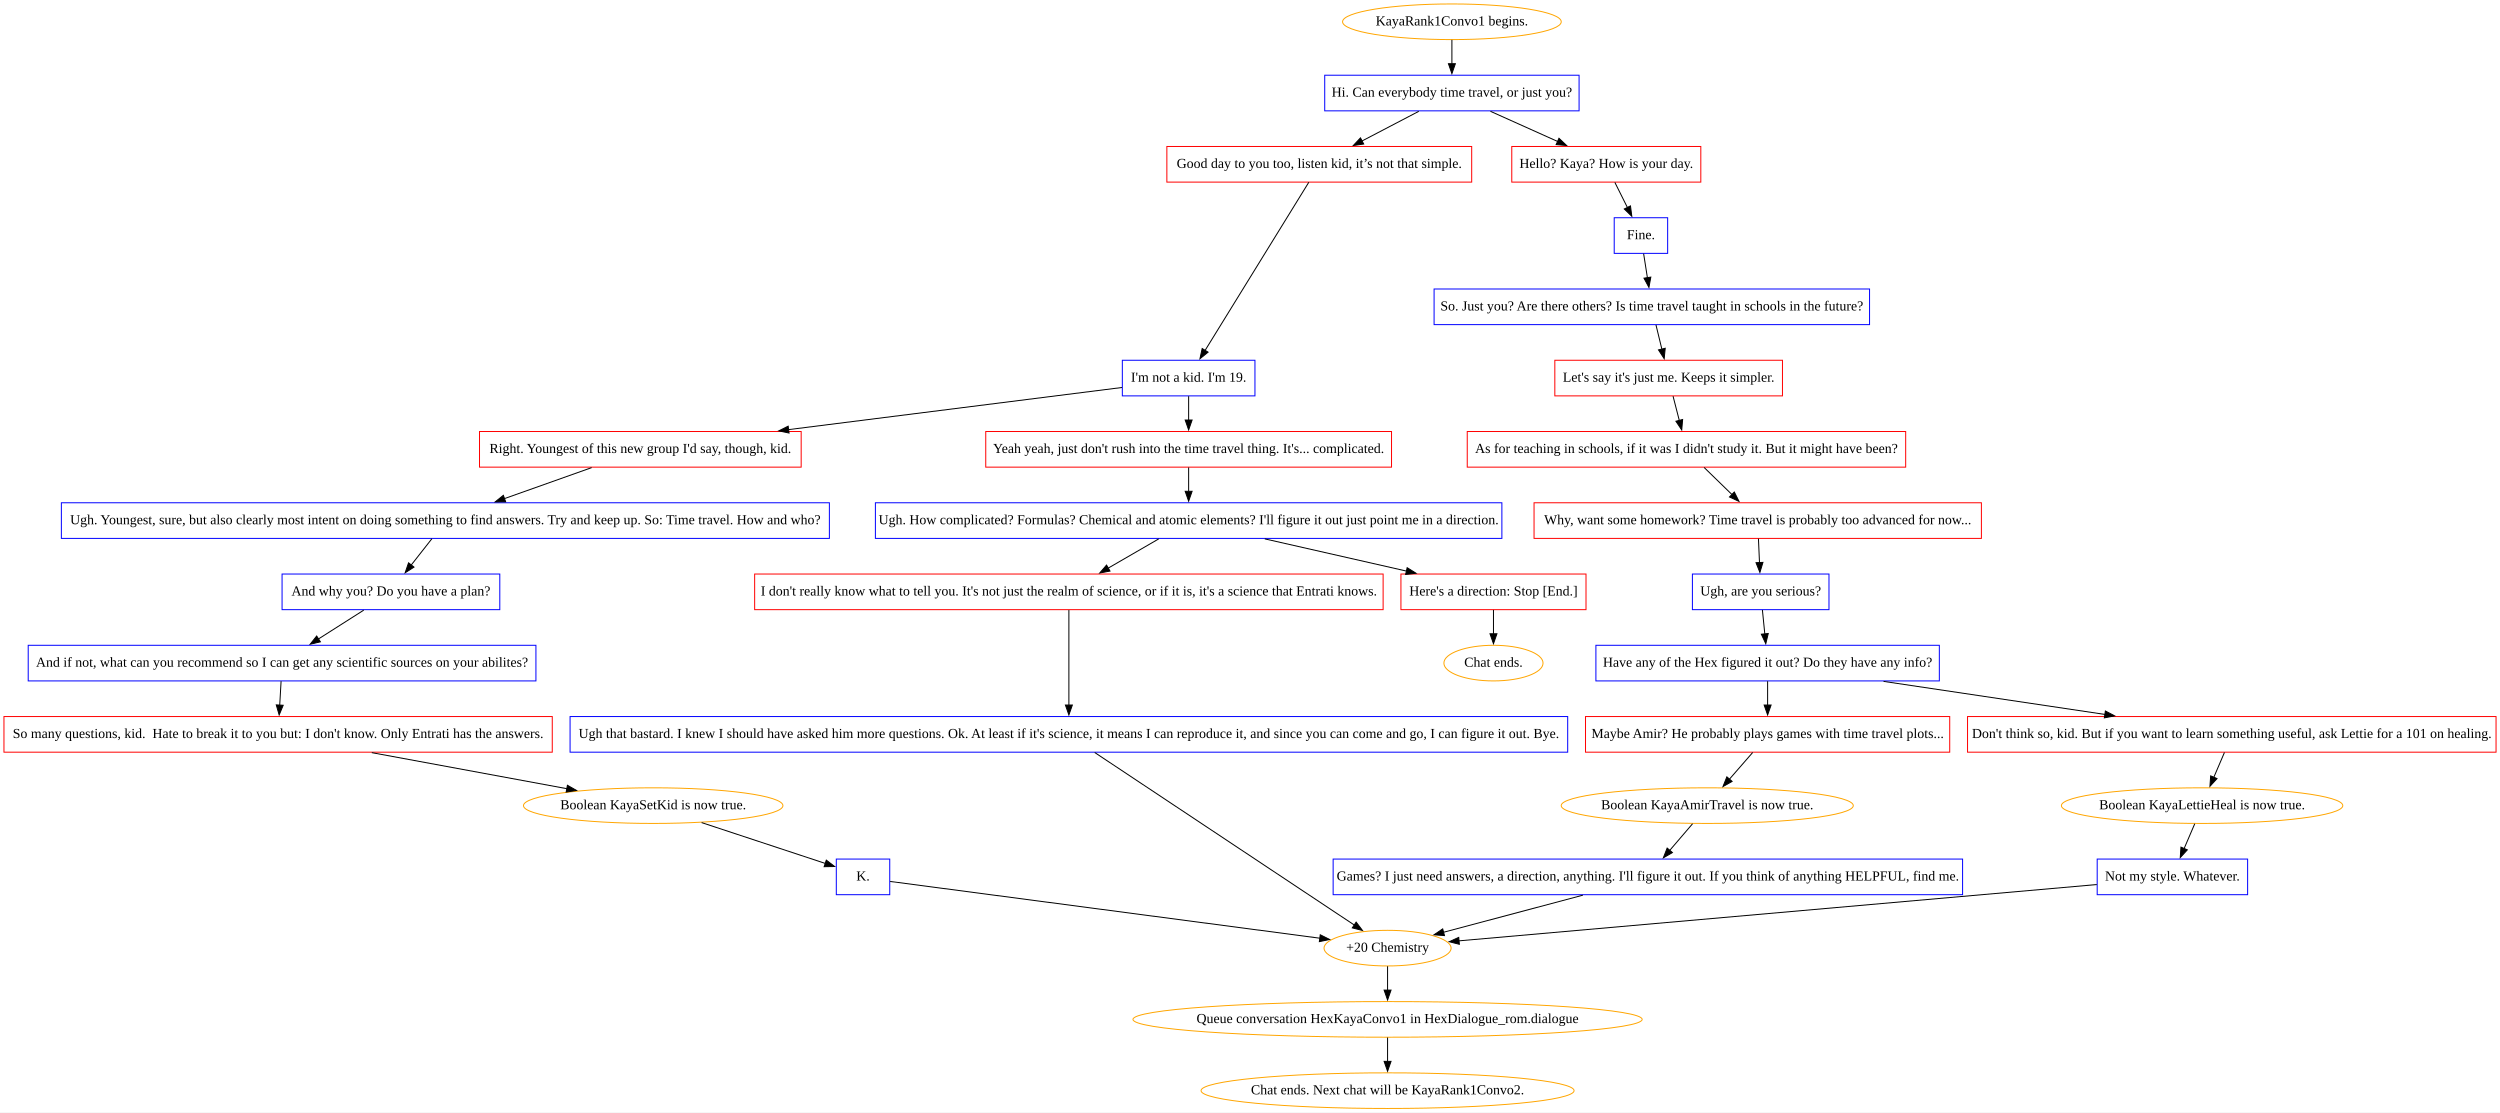
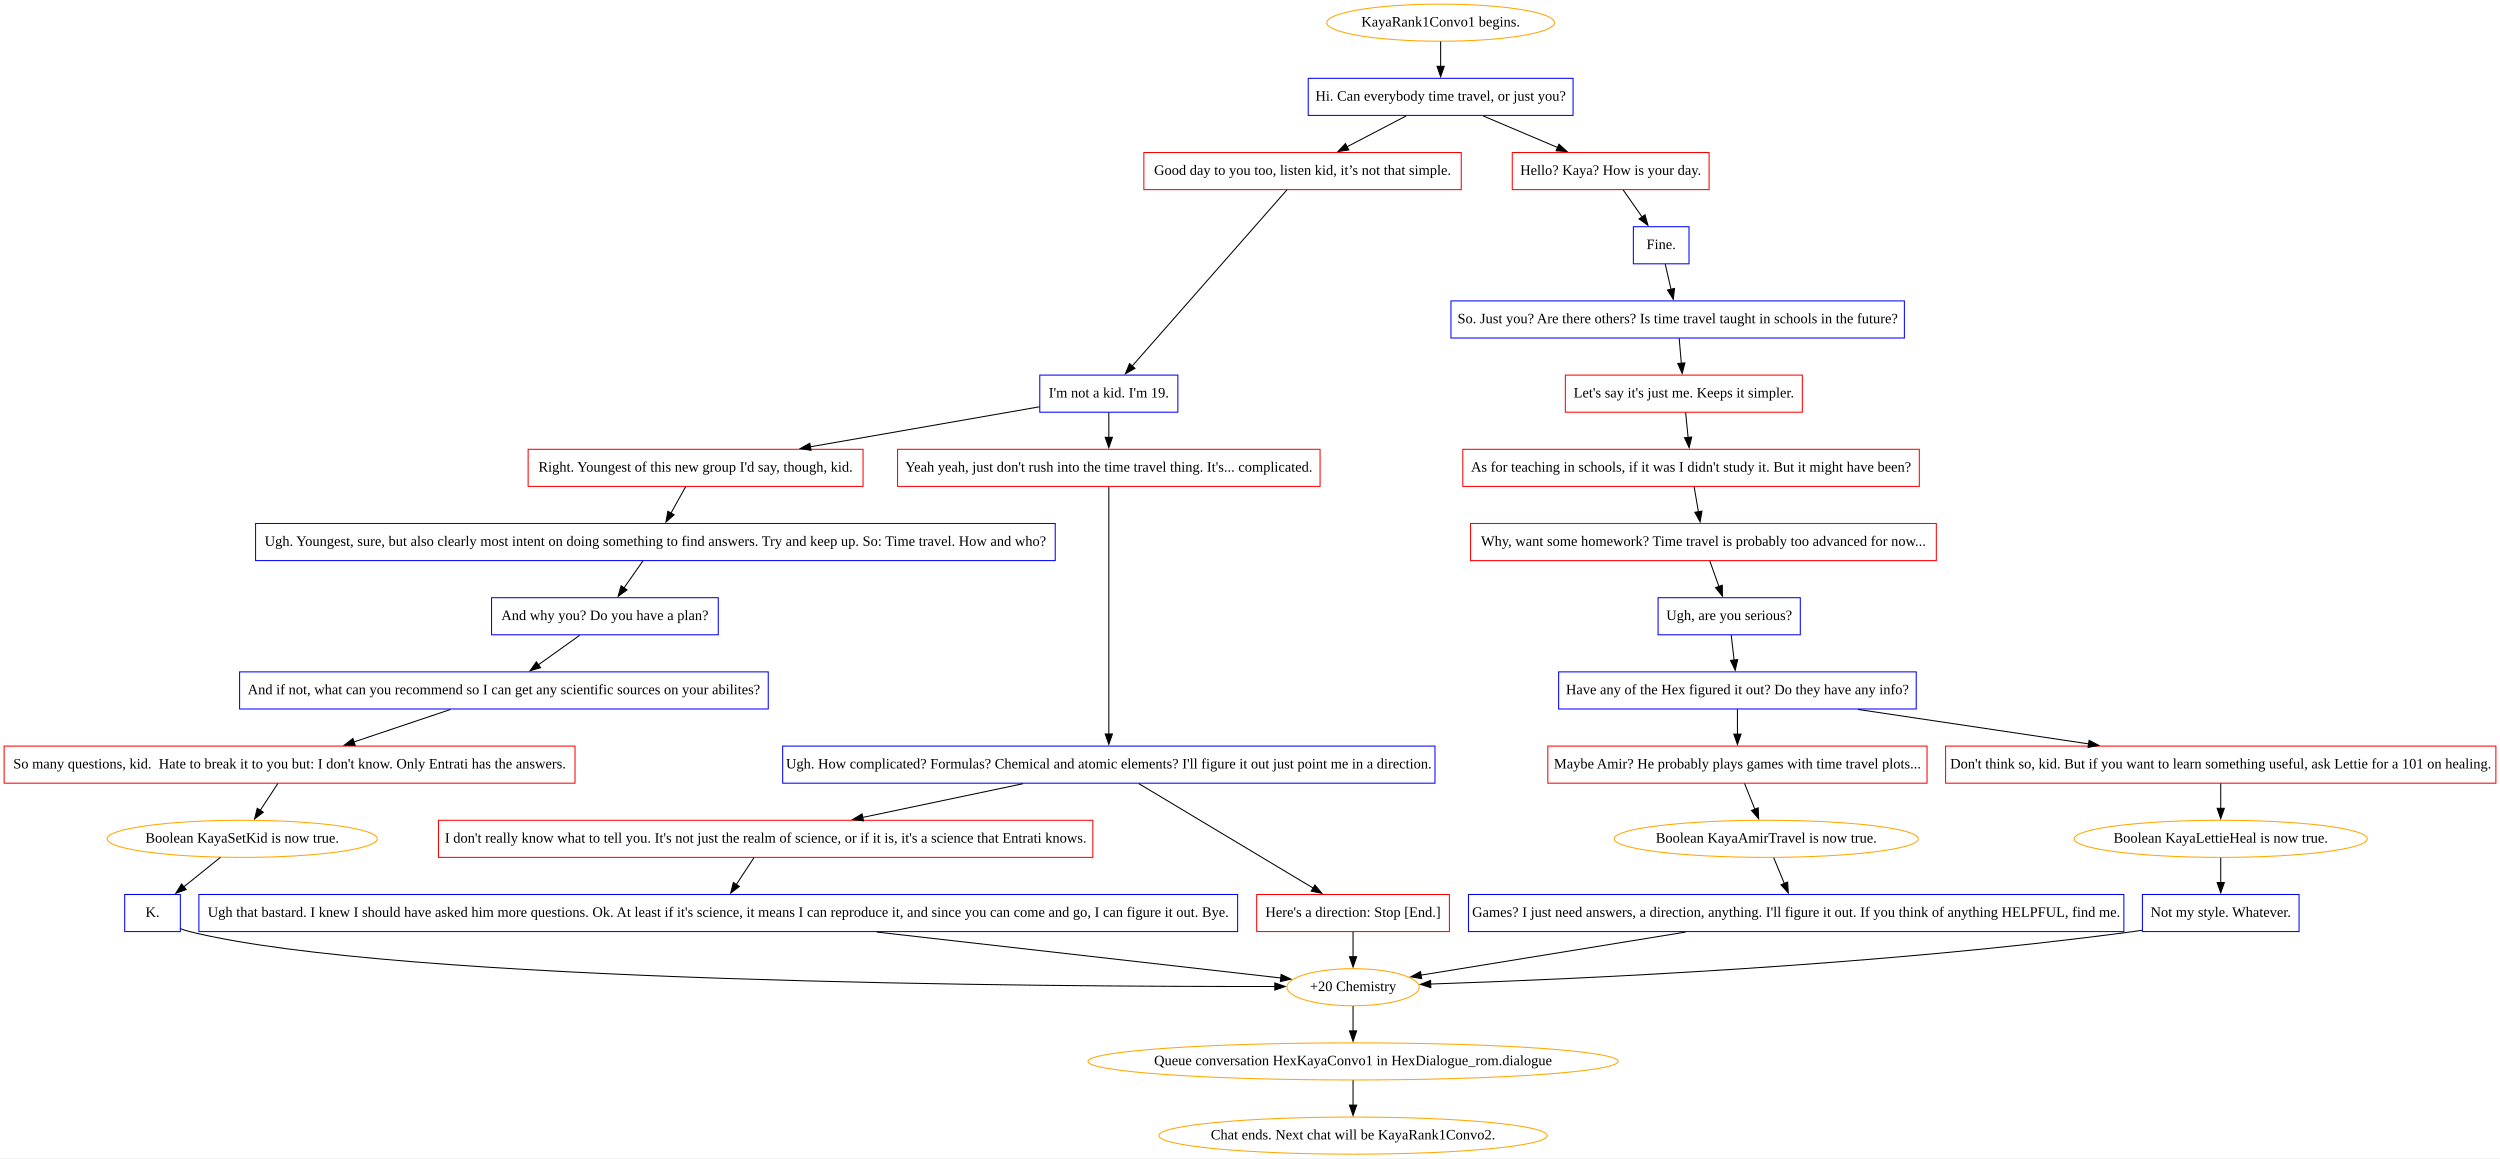
- <svg xmlns="http://www.w3.org/2000/svg" width="2526pt" height="1124pt" viewBox="0.00 0.00 2526.00 1124.00">
+ <svg xmlns="http://www.w3.org/2000/svg" width="2426pt" height="1124pt" viewBox="0.00 0.00 2426.00 1124.00">
  <g id="graph0" class="graph" transform="scale(1 1) rotate(0) translate(4 1120)">
-     <polygon fill="white" stroke="none" points="-4,4 -4,-1120 2522,-1120 2522,4 -4,4" />
+     <polygon fill="white" stroke="none" points="-4,4 -4,-1120 2422,-1120 2422,4 -4,4" />
    <g id="node1" class="node">
-       <ellipse fill="none" stroke="orange" cx="1463" cy="-1098" rx="110.48" ry="18" />
-       <text text-anchor="middle" x="1463" y="-1094.3" font-family="Times New Roman,serif" font-size="14.00">KayaRank1Convo1 begins.</text>
+       <ellipse fill="none" stroke="orange" cx="1394" cy="-1098" rx="110.48" ry="18" />
+       <text text-anchor="middle" x="1394" y="-1094.3" font-family="Times New Roman,serif" font-size="14.00">KayaRank1Convo1 begins.</text>
    </g>
    <g id="node2" class="node">
-       <polygon fill="none" stroke="blue" points="1591.5,-1044 1334.5,-1044 1334.5,-1008 1591.5,-1008 1591.5,-1044" />
-       <text text-anchor="middle" x="1463" y="-1022.3" font-family="Times New Roman,serif" font-size="14.00">Hi. Can everybody time travel, or just you?</text>
+       <polygon fill="none" stroke="blue" points="1522.5,-1044 1265.5,-1044 1265.5,-1008 1522.5,-1008 1522.5,-1044" />
+       <text text-anchor="middle" x="1394" y="-1022.3" font-family="Times New Roman,serif" font-size="14.00">Hi. Can everybody time travel, or just you?</text>
    </g>
    <g id="edge1" class="edge">
-       <path fill="none" stroke="black" d="M1463,-1079.7C1463,-1072.41 1463,-1063.73 1463,-1055.54" />
-       <polygon fill="black" stroke="black" points="1466.5,-1055.62 1463,-1045.62 1459.5,-1055.62 1466.5,-1055.62" />
+       <path fill="none" stroke="black" d="M1394,-1079.7C1394,-1072.41 1394,-1063.73 1394,-1055.54" />
+       <polygon fill="black" stroke="black" points="1397.5,-1055.62 1394,-1045.62 1390.5,-1055.62 1397.5,-1055.62" />
    </g>
    <g id="node3" class="node">
-       <polygon fill="none" stroke="red" points="1483,-972 1175,-972 1175,-936 1483,-936 1483,-972" />
-       <text text-anchor="middle" x="1329" y="-950.3" font-family="Times New Roman,serif" font-size="14.00">Good day to you too, listen kid, it’s not that simple.</text>
+       <polygon fill="none" stroke="red" points="1414,-972 1106,-972 1106,-936 1414,-936 1414,-972" />
+       <text text-anchor="middle" x="1260" y="-950.3" font-family="Times New Roman,serif" font-size="14.00">Good day to you too, listen kid, it’s not that simple.</text>
    </g>
    <g id="edge2" class="edge">
-       <path fill="none" stroke="black" d="M1429.53,-1007.52C1412.13,-998.43 1390.67,-987.22 1372.05,-977.49" />
-       <polygon fill="black" stroke="black" points="1373.87,-974.49 1363.38,-972.96 1370.63,-980.69 1373.87,-974.49" />
+       <path fill="none" stroke="black" d="M1360.53,-1007.52C1343.13,-998.43 1321.67,-987.22 1303.05,-977.49" />
+       <polygon fill="black" stroke="black" points="1304.87,-974.49 1294.38,-972.96 1301.63,-980.69 1304.87,-974.49" />
    </g>
    <g id="node4" class="node">
-       <polygon fill="none" stroke="red" points="1714.5,-972 1523.5,-972 1523.5,-936 1714.5,-936 1714.5,-972" />
-       <text text-anchor="middle" x="1619" y="-950.3" font-family="Times New Roman,serif" font-size="14.00">Hello? Kaya? How is your day.</text>
+       <polygon fill="none" stroke="red" points="1654.5,-972 1463.5,-972 1463.5,-936 1654.5,-936 1654.5,-972" />
+       <text text-anchor="middle" x="1559" y="-950.3" font-family="Times New Roman,serif" font-size="14.00">Hello? Kaya? How is your day.</text>
    </g>
    <g id="edge3" class="edge">
-       <path fill="none" stroke="black" d="M1501.96,-1007.52C1522.52,-998.29 1547.94,-986.89 1569.83,-977.06" />
-       <polygon fill="black" stroke="black" points="1571.19,-980.29 1578.88,-973 1568.33,-973.9 1571.19,-980.29" />
+       <path fill="none" stroke="black" d="M1435.21,-1007.52C1457.15,-998.21 1484.33,-986.68 1507.63,-976.79" />
+       <polygon fill="black" stroke="black" points="1508.8,-980.1 1516.64,-972.97 1506.06,-973.66 1508.8,-980.1" />
    </g>
    <g id="node5" class="node">
-       <polygon fill="none" stroke="blue" points="1264,-756 1130,-756 1130,-720 1264,-720 1264,-756" />
-       <text text-anchor="middle" x="1197" y="-734.3" font-family="Times New Roman,serif" font-size="14.00">I'm not a kid. I'm 19.</text>
+       <polygon fill="none" stroke="blue" points="1139,-756 1005,-756 1005,-720 1139,-720 1139,-756" />
+       <text text-anchor="middle" x="1072" y="-734.3" font-family="Times New Roman,serif" font-size="14.00">I'm not a kid. I'm 19.</text>
    </g>
    <g id="edge4" class="edge">
-       <path fill="none" stroke="black" d="M1318.42,-935.85C1295.49,-898.68 1241.07,-810.44 1213.54,-765.82" />
-       <polygon fill="black" stroke="black" points="1216.65,-764.19 1208.42,-757.52 1210.69,-767.87 1216.65,-764.19" />
+       <path fill="none" stroke="black" d="M1244.93,-935.85C1212,-898.36 1133.45,-808.95 1094.58,-764.7" />
+       <polygon fill="black" stroke="black" points="1097.37,-762.57 1088.14,-757.37 1092.11,-767.19 1097.37,-762.57" />
    </g>
    <g id="node6" class="node">
-       <polygon fill="none" stroke="blue" points="1681,-900 1627,-900 1627,-864 1681,-864 1681,-900" />
-       <text text-anchor="middle" x="1654" y="-878.3" font-family="Times New Roman,serif" font-size="14.00">Fine. </text>
+       <polygon fill="none" stroke="blue" points="1635,-900 1581,-900 1581,-864 1635,-864 1635,-900" />
+       <text text-anchor="middle" x="1608" y="-878.3" font-family="Times New Roman,serif" font-size="14.00">Fine. </text>
    </g>
    <g id="edge5" class="edge">
-       <path fill="none" stroke="black" d="M1627.65,-935.7C1631.47,-928.07 1636.04,-918.92 1640.3,-910.4" />
-       <polygon fill="black" stroke="black" points="1643.43,-911.97 1644.77,-901.46 1637.17,-908.84 1643.43,-911.97" />
+       <path fill="none" stroke="black" d="M1571.11,-935.7C1576.69,-927.73 1583.43,-918.1 1589.62,-909.26" />
+       <polygon fill="black" stroke="black" points="1592.29,-911.54 1595.16,-901.34 1586.56,-907.53 1592.29,-911.54" />
    </g>
    <g id="node7" class="node">
-       <polygon fill="none" stroke="red" points="805.5,-684 480.5,-684 480.5,-648 805.5,-648 805.5,-684" />
-       <text text-anchor="middle" x="643" y="-662.3" font-family="Times New Roman,serif" font-size="14.00">Right. Youngest of this new group I'd say, though, kid.</text>
+       <polygon fill="none" stroke="red" points="833.5,-684 508.5,-684 508.5,-648 833.5,-648 833.5,-684" />
+       <text text-anchor="middle" x="671" y="-662.3" font-family="Times New Roman,serif" font-size="14.00">Right. Youngest of this new group I'd say, though, kid.</text>
    </g>
    <g id="edge6" class="edge">
-       <path fill="none" stroke="black" d="M1129.62,-728.49C1046.4,-717.97 902.4,-699.78 792.57,-685.9" />
-       <polygon fill="black" stroke="black" points="793.24,-682.46 782.88,-684.67 792.36,-689.4 793.24,-682.46" />
+       <path fill="none" stroke="black" d="M1004.88,-725.28C944.25,-714.7 853.83,-698.92 782.37,-686.44" />
+       <polygon fill="black" stroke="black" points="783.02,-683 772.57,-684.73 781.82,-689.9 783.02,-683" />
    </g>
    <g id="node8" class="node">
-       <polygon fill="none" stroke="red" points="1402,-684 992,-684 992,-648 1402,-648 1402,-684" />
-       <text text-anchor="middle" x="1197" y="-662.3" font-family="Times New Roman,serif" font-size="14.00">Yeah yeah, just don't rush into the time travel thing. It's... complicated.</text>
+       <polygon fill="none" stroke="red" points="1277,-684 867,-684 867,-648 1277,-648 1277,-684" />
+       <text text-anchor="middle" x="1072" y="-662.3" font-family="Times New Roman,serif" font-size="14.00">Yeah yeah, just don't rush into the time travel thing. It's... complicated.</text>
    </g>
    <g id="edge7" class="edge">
-       <path fill="none" stroke="black" d="M1197,-719.7C1197,-712.41 1197,-703.73 1197,-695.54" />
-       <polygon fill="black" stroke="black" points="1200.5,-695.62 1197,-685.62 1193.5,-695.62 1200.5,-695.62" />
+       <path fill="none" stroke="black" d="M1072,-719.7C1072,-712.41 1072,-703.73 1072,-695.54" />
+       <polygon fill="black" stroke="black" points="1075.5,-695.62 1072,-685.62 1068.5,-695.62 1075.5,-695.62" />
    </g>
    <g id="node9" class="node">
-       <polygon fill="none" stroke="blue" points="1885,-828 1445,-828 1445,-792 1885,-792 1885,-828" />
-       <text text-anchor="middle" x="1665" y="-806.3" font-family="Times New Roman,serif" font-size="14.00">So. Just you? Are there others? Is time travel taught in schools in the future?</text>
+       <polygon fill="none" stroke="blue" points="1844,-828 1404,-828 1404,-792 1844,-792 1844,-828" />
+       <text text-anchor="middle" x="1624" y="-806.3" font-family="Times New Roman,serif" font-size="14.00">So. Just you? Are there others? Is time travel taught in schools in the future?</text>
    </g>
    <g id="edge8" class="edge">
-       <path fill="none" stroke="black" d="M1656.72,-863.7C1657.88,-856.32 1659.26,-847.52 1660.56,-839.25" />
-       <polygon fill="black" stroke="black" points="1663.98,-840.02 1662.08,-829.6 1657.07,-838.93 1663.98,-840.02" />
+       <path fill="none" stroke="black" d="M1611.96,-863.7C1613.64,-856.32 1615.65,-847.52 1617.54,-839.25" />
+       <polygon fill="black" stroke="black" points="1620.94,-840.11 1619.75,-829.58 1614.11,-838.55 1620.94,-840.11" />
    </g>
    <g id="node10" class="node">
-       <polygon fill="none" stroke="blue" points="834,-612 58,-612 58,-576 834,-576 834,-612" />
-       <text text-anchor="middle" x="446" y="-590.3" font-family="Times New Roman,serif" font-size="14.00">Ugh. Youngest, sure, but also clearly most intent on doing something to find answers. Try and keep up. So: Time travel. How and who?</text>
+       <polygon fill="none" stroke="blue" points="1020,-612 244,-612 244,-576 1020,-576 1020,-612" />
+       <text text-anchor="middle" x="632" y="-590.3" font-family="Times New Roman,serif" font-size="14.00">Ugh. Youngest, sure, but also clearly most intent on doing something to find answers. Try and keep up. So: Time travel. How and who?</text>
    </g>
    <g id="edge9" class="edge">
-       <path fill="none" stroke="black" d="M593.8,-647.52C567.02,-638 533.69,-626.16 505.46,-616.13" />
-       <polygon fill="black" stroke="black" points="506.94,-612.94 496.34,-612.89 504.59,-619.53 506.94,-612.94" />
+       <path fill="none" stroke="black" d="M661.36,-647.7C657.06,-639.98 651.9,-630.71 647.11,-622.11" />
+       <polygon fill="black" stroke="black" points="650.19,-620.46 642.27,-613.43 644.08,-623.87 650.19,-620.46" />
    </g>
    <g id="node11" class="node">
-       <polygon fill="none" stroke="blue" points="1513.5,-612 880.5,-612 880.5,-576 1513.5,-576 1513.5,-612" />
-       <text text-anchor="middle" x="1197" y="-590.3" font-family="Times New Roman,serif" font-size="14.00">Ugh. How complicated? Formulas? Chemical and atomic elements? I'll figure it out just point me in a direction.</text>
+       <polygon fill="none" stroke="blue" points="1388.5,-396 755.5,-396 755.5,-360 1388.5,-360 1388.5,-396" />
+       <text text-anchor="middle" x="1072" y="-374.3" font-family="Times New Roman,serif" font-size="14.00">Ugh. How complicated? Formulas? Chemical and atomic elements? I'll figure it out just point me in a direction.</text>
    </g>
    <g id="edge10" class="edge">
-       <path fill="none" stroke="black" d="M1197,-647.7C1197,-640.41 1197,-631.73 1197,-623.54" />
-       <polygon fill="black" stroke="black" points="1200.5,-623.62 1197,-613.62 1193.5,-623.62 1200.5,-623.62" />
+       <path fill="none" stroke="black" d="M1072,-647.54C1072,-599.76 1072,-466.51 1072,-407.61" />
+       <polygon fill="black" stroke="black" points="1075.5,-407.75 1072,-397.75 1068.5,-407.75 1075.5,-407.75" />
    </g>
    <g id="node12" class="node">
-       <polygon fill="none" stroke="red" points="1797,-756 1567,-756 1567,-720 1797,-720 1797,-756" />
-       <text text-anchor="middle" x="1682" y="-734.3" font-family="Times New Roman,serif" font-size="14.00">Let's say it's just me. Keeps it simpler.</text>
+       <polygon fill="none" stroke="red" points="1745,-756 1515,-756 1515,-720 1745,-720 1745,-756" />
+       <text text-anchor="middle" x="1630" y="-734.3" font-family="Times New Roman,serif" font-size="14.00">Let's say it's just me. Keeps it simpler.</text>
    </g>
    <g id="edge11" class="edge">
-       <path fill="none" stroke="black" d="M1669.2,-791.7C1670.99,-784.32 1673.13,-775.52 1675.14,-767.25" />
-       <polygon fill="black" stroke="black" points="1678.53,-768.12 1677.49,-757.58 1671.73,-766.47 1678.53,-768.12" />
+       <path fill="none" stroke="black" d="M1625.48,-791.7C1626.11,-784.41 1626.85,-775.73 1627.55,-767.54" />
+       <polygon fill="black" stroke="black" points="1631.04,-767.87 1628.4,-757.61 1624.06,-767.28 1631.04,-767.87" />
    </g>
    <g id="node13" class="node">
-       <polygon fill="none" stroke="blue" points="501,-540 281,-540 281,-504 501,-504 501,-540" />
-       <text text-anchor="middle" x="391" y="-518.3" font-family="Times New Roman,serif" font-size="14.00">And why you? Do you have a plan? </text>
+       <polygon fill="none" stroke="blue" points="693,-540 473,-540 473,-504 693,-504 693,-540" />
+       <text text-anchor="middle" x="583" y="-518.3" font-family="Times New Roman,serif" font-size="14.00">And why you? Do you have a plan? </text>
    </g>
    <g id="edge12" class="edge">
-       <path fill="none" stroke="black" d="M432.4,-575.7C426.08,-567.64 418.42,-557.89 411.41,-548.98" />
-       <polygon fill="black" stroke="black" points="414.3,-547 405.37,-541.29 408.8,-551.32 414.3,-547" />
+       <path fill="none" stroke="black" d="M619.89,-575.7C614.31,-567.73 607.57,-558.1 601.38,-549.26" />
+       <polygon fill="black" stroke="black" points="604.44,-547.53 595.84,-541.34 598.71,-551.54 604.44,-547.53" />
    </g>
    <g id="node14" class="node">
-       <polygon fill="none" stroke="red" points="1393.5,-540 758.5,-540 758.5,-504 1393.5,-504 1393.5,-540" />
-       <text text-anchor="middle" x="1076" y="-518.3" font-family="Times New Roman,serif" font-size="14.00">I don't really know what to tell you. It's not just the realm of science, or if it is, it's a science that Entrati knows.</text>
+       <polygon fill="none" stroke="red" points="1056.5,-324 421.5,-324 421.5,-288 1056.5,-288 1056.5,-324" />
+       <text text-anchor="middle" x="739" y="-302.3" font-family="Times New Roman,serif" font-size="14.00">I don't really know what to tell you. It's not just the realm of science, or if it is, it's a science that Entrati knows.</text>
    </g>
    <g id="edge13" class="edge">
-       <path fill="none" stroke="black" d="M1166.78,-575.52C1151.21,-566.51 1132.05,-555.42 1115.34,-545.76" />
-       <polygon fill="black" stroke="black" points="1117.55,-543 1107.15,-541.02 1114.05,-549.06 1117.55,-543" />
+       <path fill="none" stroke="black" d="M988.83,-359.52C941.56,-349.58 882.21,-337.1 833.22,-326.81" />
+       <polygon fill="black" stroke="black" points="833.96,-323.39 823.46,-324.75 832.52,-330.24 833.96,-323.39" />
    </g>
    <g id="node15" class="node">
-       <polygon fill="none" stroke="red" points="1598.5,-540 1411.5,-540 1411.5,-504 1598.5,-504 1598.5,-540" />
-       <text text-anchor="middle" x="1505" y="-518.3" font-family="Times New Roman,serif" font-size="14.00">Here's a direction: Stop [End.]</text>
+       <polygon fill="none" stroke="red" points="1402.5,-252 1215.5,-252 1215.5,-216 1402.5,-216 1402.5,-252" />
+       <text text-anchor="middle" x="1309" y="-230.3" font-family="Times New Roman,serif" font-size="14.00">Here's a direction: Stop [End.]</text>
    </g>
    <g id="edge14" class="edge">
-       <path fill="none" stroke="black" d="M1273.93,-575.52C1317.47,-565.62 1372.08,-553.21 1417.28,-542.94" />
-       <polygon fill="black" stroke="black" points="1417.8,-546.41 1426.78,-540.78 1416.25,-539.58 1417.8,-546.41" />
+       <path fill="none" stroke="black" d="M1101.06,-359.59C1143.64,-334.08 1223.06,-286.49 1270.47,-258.09" />
+       <polygon fill="black" stroke="black" points="1271.99,-261.25 1278.77,-253.11 1268.4,-255.25 1271.99,-261.25" />
    </g>
    <g id="node16" class="node">
-       <polygon fill="none" stroke="red" points="1921.5,-684 1478.5,-684 1478.5,-648 1921.5,-648 1921.5,-684" />
-       <text text-anchor="middle" x="1700" y="-662.3" font-family="Times New Roman,serif" font-size="14.00">As for teaching in schools, if it was I didn't study it. But it might have been? </text>
+       <polygon fill="none" stroke="red" points="1858.5,-684 1415.5,-684 1415.5,-648 1858.5,-648 1858.5,-684" />
+       <text text-anchor="middle" x="1637" y="-662.3" font-family="Times New Roman,serif" font-size="14.00">As for teaching in schools, if it was I didn't study it. But it might have been? </text>
    </g>
    <g id="edge15" class="edge">
-       <path fill="none" stroke="black" d="M1686.45,-719.7C1688.35,-712.32 1690.61,-703.52 1692.74,-695.25" />
-       <polygon fill="black" stroke="black" points="1696.12,-696.13 1695.22,-685.57 1689.34,-694.38 1696.12,-696.13" />
+       <path fill="none" stroke="black" d="M1631.73,-719.7C1632.46,-712.41 1633.33,-703.73 1634.15,-695.54" />
+       <polygon fill="black" stroke="black" points="1637.63,-695.91 1635.14,-685.61 1630.66,-695.21 1637.63,-695.91" />
    </g>
    <g id="node17" class="node">
-       <polygon fill="none" stroke="blue" points="537.5,-468 24.5,-468 24.5,-432 537.5,-432 537.5,-468" />
-       <text text-anchor="middle" x="281" y="-446.3" font-family="Times New Roman,serif" font-size="14.00">And if not, what can you recommend so I can get any scientific sources on your abilites?</text>
+       <polygon fill="none" stroke="blue" points="741.5,-468 228.5,-468 228.5,-432 741.5,-432 741.5,-468" />
+       <text text-anchor="middle" x="485" y="-446.3" font-family="Times New Roman,serif" font-size="14.00">And if not, what can you recommend so I can get any scientific sources on your abilites?</text>
    </g>
    <g id="edge16" class="edge">
-       <path fill="none" stroke="black" d="M363.53,-503.52C349.64,-494.68 332.6,-483.84 317.62,-474.3" />
-       <polygon fill="black" stroke="black" points="319.72,-471.49 309.4,-469.07 315.96,-477.39 319.72,-471.49" />
+       <path fill="none" stroke="black" d="M558.52,-503.52C546.39,-494.85 531.55,-484.25 518.39,-474.85" />
+       <polygon fill="black" stroke="black" points="520.57,-472.1 510.4,-469.14 516.5,-477.8 520.57,-472.1" />
    </g>
    <g id="node18" class="node">
-       <polygon fill="none" stroke="blue" points="1580,-396 572,-396 572,-360 1580,-360 1580,-396" />
-       <text text-anchor="middle" x="1076" y="-374.3" font-family="Times New Roman,serif" font-size="14.00">Ugh that bastard. I knew I should have asked him more questions. Ok. At least if it's science, it means I can reproduce it, and since you can come and go, I can figure it out. Bye.</text>
+       <polygon fill="none" stroke="blue" points="1197,-252 189,-252 189,-216 1197,-216 1197,-252" />
+       <text text-anchor="middle" x="693" y="-230.3" font-family="Times New Roman,serif" font-size="14.00">Ugh that bastard. I knew I should have asked him more questions. Ok. At least if it's science, it means I can reproduce it, and since you can come and go, I can figure it out. Bye.</text>
    </g>
    <g id="edge17" class="edge">
-       <path fill="none" stroke="black" d="M1076,-503.59C1076,-479.61 1076,-436.14 1076,-407.42" />
-       <polygon fill="black" stroke="black" points="1079.5,-407.62 1076,-397.62 1072.5,-407.62 1079.5,-407.62" />
+       <path fill="none" stroke="black" d="M727.63,-287.7C722.45,-279.81 716.2,-270.3 710.44,-261.55" />
+       <polygon fill="black" stroke="black" points="713.49,-259.8 705.07,-253.37 707.64,-263.65 713.49,-259.8" />
    </g>
    <g id="node19" class="node">
-       <ellipse fill="none" stroke="orange" cx="1505" cy="-450" rx="50.09" ry="18" />
-       <text text-anchor="middle" x="1505" y="-446.3" font-family="Times New Roman,serif" font-size="14.00">Chat ends.</text>
+       <ellipse fill="none" stroke="orange" cx="1309" cy="-162" rx="64.19" ry="18" />
+       <text text-anchor="middle" x="1309" y="-158.3" font-family="Times New Roman,serif" font-size="14.00">+20 Chemistry</text>
    </g>
    <g id="edge18" class="edge">
-       <path fill="none" stroke="black" d="M1505,-503.7C1505,-496.41 1505,-487.73 1505,-479.54" />
-       <polygon fill="black" stroke="black" points="1508.5,-479.62 1505,-469.62 1501.5,-479.62 1508.5,-479.62" />
+       <path fill="none" stroke="black" d="M1309,-215.7C1309,-208.41 1309,-199.73 1309,-191.54" />
+       <polygon fill="black" stroke="black" points="1312.5,-191.62 1309,-181.62 1305.5,-191.62 1312.5,-191.62" />
    </g>
    <g id="node20" class="node">
-       <polygon fill="none" stroke="red" points="1998,-612 1546,-612 1546,-576 1998,-576 1998,-612" />
-       <text text-anchor="middle" x="1772" y="-590.3" font-family="Times New Roman,serif" font-size="14.00">Why, want some homework? Time travel is probably too advanced for now...</text>
+       <polygon fill="none" stroke="red" points="1875,-612 1423,-612 1423,-576 1875,-576 1875,-612" />
+       <text text-anchor="middle" x="1649" y="-590.3" font-family="Times New Roman,serif" font-size="14.00">Why, want some homework? Time travel is probably too advanced for now...</text>
    </g>
    <g id="edge19" class="edge">
-       <path fill="none" stroke="black" d="M1717.8,-647.7C1726.28,-639.45 1736.59,-629.43 1745.93,-620.35" />
-       <polygon fill="black" stroke="black" points="1748.34,-622.88 1753.07,-613.4 1743.46,-617.86 1748.34,-622.88" />
+       <path fill="none" stroke="black" d="M1639.97,-647.7C1641.23,-640.32 1642.74,-631.52 1644.16,-623.25" />
+       <polygon fill="black" stroke="black" points="1647.57,-624.04 1645.81,-613.6 1640.67,-622.86 1647.57,-624.04" />
    </g>
    <g id="node21" class="node">
      <polygon fill="none" stroke="red" points="554,-396 0,-396 0,-360 554,-360 554,-396" />
      <text text-anchor="middle" x="277" y="-374.3" font-family="Times New Roman,serif" font-size="14.00">So many questions, kid.  Hate to break it to you but: I don't know. Only Entrati has the answers.</text>
    </g>
    <g id="edge20" class="edge">
-       <path fill="none" stroke="black" d="M280.01,-431.7C279.59,-424.41 279.1,-415.73 278.63,-407.54" />
-       <polygon fill="black" stroke="black" points="282.13,-407.4 278.06,-397.62 275.14,-407.8 282.13,-407.4" />
+       <path fill="none" stroke="black" d="M433.05,-431.52C404.65,-421.96 369.27,-410.05 339.39,-400" />
+       <polygon fill="black" stroke="black" points="340.68,-396.74 330.08,-396.86 338.44,-403.37 340.68,-396.74" />
+     </g>
+     <g id="edge21" class="edge">
+       <path fill="none" stroke="black" d="M846.85,-215.52C972.53,-201.24 1144.34,-181.71 1239.1,-170.94" />
+       <polygon fill="black" stroke="black" points="1239.22,-174.45 1248.76,-169.85 1238.43,-167.5 1239.22,-174.45" />
    </g>
    <g id="node22" class="node">
-       <ellipse fill="none" stroke="orange" cx="1398" cy="-162" rx="64.19" ry="18" />
-       <text text-anchor="middle" x="1398" y="-158.3" font-family="Times New Roman,serif" font-size="14.00">+20 Chemistry</text>
-     </g>
-     <g id="edge21" class="edge">
-       <path fill="none" stroke="black" d="M1102.08,-359.67C1160.18,-321.05 1300.21,-227.99 1364.6,-185.2" />
-       <polygon fill="black" stroke="black" points="1366.24,-188.31 1372.63,-179.86 1362.37,-182.48 1366.24,-188.31" />
+       <ellipse fill="none" stroke="orange" cx="1309" cy="-90" rx="257.25" ry="18" />
+       <text text-anchor="middle" x="1309" y="-86.3" font-family="Times New Roman,serif" font-size="14.00">Queue conversation HexKayaConvo1 in HexDialogue_rom.dialogue</text>
+     </g>
+     <g id="edge22" class="edge">
+       <path fill="none" stroke="black" d="M1309,-143.7C1309,-136.41 1309,-127.73 1309,-119.54" />
+       <polygon fill="black" stroke="black" points="1312.5,-119.62 1309,-109.62 1305.5,-119.62 1312.5,-119.62" />
    </g>
    <g id="node23" class="node">
-       <polygon fill="none" stroke="blue" points="1844,-540 1706,-540 1706,-504 1844,-504 1844,-540" />
-       <text text-anchor="middle" x="1775" y="-518.3" font-family="Times New Roman,serif" font-size="14.00">Ugh, are you serious?</text>
-     </g>
-     <g id="edge22" class="edge">
-       <path fill="none" stroke="black" d="M1772.74,-575.7C1773.05,-568.41 1773.43,-559.73 1773.78,-551.54" />
-       <polygon fill="black" stroke="black" points="1777.27,-551.76 1774.2,-541.62 1770.28,-551.46 1777.27,-551.76" />
+       <polygon fill="none" stroke="blue" points="1743,-540 1605,-540 1605,-504 1743,-504 1743,-540" />
+       <text text-anchor="middle" x="1674" y="-518.3" font-family="Times New Roman,serif" font-size="14.00">Ugh, are you serious?</text>
+     </g>
+     <g id="edge23" class="edge">
+       <path fill="none" stroke="black" d="M1655.18,-575.7C1657.87,-568.15 1661.1,-559.12 1664.11,-550.68" />
+       <polygon fill="black" stroke="black" points="1667.31,-552.12 1667.38,-541.53 1660.72,-549.77 1667.31,-552.12" />
    </g>
    <g id="node24" class="node">
-       <ellipse fill="none" stroke="orange" cx="656" cy="-306" rx="131.08" ry="18" />
-       <text text-anchor="middle" x="656" y="-302.3" font-family="Times New Roman,serif" font-size="14.00">Boolean KayaSetKid is now true.</text>
-     </g>
-     <g id="edge23" class="edge">
-       <path fill="none" stroke="black" d="M371.66,-359.52C432.11,-348.35 509.92,-333.98 568.85,-323.1" />
-       <polygon fill="black" stroke="black" points="569.32,-326.57 578.52,-321.31 568.05,-319.69 569.32,-326.57" />
+       <ellipse fill="none" stroke="orange" cx="231" cy="-306" rx="131.08" ry="18" />
+       <text text-anchor="middle" x="231" y="-302.3" font-family="Times New Roman,serif" font-size="14.00">Boolean KayaSetKid is now true.</text>
+     </g>
+     <g id="edge24" class="edge">
+       <path fill="none" stroke="black" d="M265.63,-359.7C260.45,-351.81 254.2,-342.3 248.44,-333.55" />
+       <polygon fill="black" stroke="black" points="251.49,-331.8 243.07,-325.37 245.64,-335.65 251.49,-331.8" />
    </g>
    <g id="node25" class="node">
-       <ellipse fill="none" stroke="orange" cx="1398" cy="-90" rx="257.25" ry="18" />
-       <text text-anchor="middle" x="1398" y="-86.3" font-family="Times New Roman,serif" font-size="14.00">Queue conversation HexKayaConvo1 in HexDialogue_rom.dialogue</text>
-     </g>
-     <g id="edge24" class="edge">
-       <path fill="none" stroke="black" d="M1398,-143.7C1398,-136.41 1398,-127.73 1398,-119.54" />
-       <polygon fill="black" stroke="black" points="1401.5,-119.62 1398,-109.62 1394.5,-119.62 1401.5,-119.62" />
+       <ellipse fill="none" stroke="orange" cx="1309" cy="-18" rx="188.47" ry="18" />
+       <text text-anchor="middle" x="1309" y="-14.3" font-family="Times New Roman,serif" font-size="14.00">Chat ends. Next chat will be KayaRank1Convo2.</text>
+     </g>
+     <g id="edge25" class="edge">
+       <path fill="none" stroke="black" d="M1309,-71.7C1309,-64.41 1309,-55.73 1309,-47.54" />
+       <polygon fill="black" stroke="black" points="1312.5,-47.62 1309,-37.62 1305.5,-47.62 1312.5,-47.62" />
    </g>
    <g id="node26" class="node">
-       <polygon fill="none" stroke="blue" points="1955.5,-468 1608.5,-468 1608.5,-432 1955.5,-432 1955.5,-468" />
-       <text text-anchor="middle" x="1782" y="-446.3" font-family="Times New Roman,serif" font-size="14.00">Have any of the Hex figured it out? Do they have any info? </text>
-     </g>
-     <g id="edge25" class="edge">
-       <path fill="none" stroke="black" d="M1776.73,-503.7C1777.46,-496.41 1778.33,-487.73 1779.15,-479.54" />
-       <polygon fill="black" stroke="black" points="1782.63,-479.91 1780.14,-469.61 1775.66,-479.21 1782.63,-479.91" />
+       <polygon fill="none" stroke="blue" points="1855.5,-468 1508.5,-468 1508.5,-432 1855.5,-432 1855.5,-468" />
+       <text text-anchor="middle" x="1682" y="-446.3" font-family="Times New Roman,serif" font-size="14.00">Have any of the Hex figured it out? Do they have any info? </text>
+     </g>
+     <g id="edge26" class="edge">
+       <path fill="none" stroke="black" d="M1675.98,-503.7C1676.81,-496.41 1677.8,-487.73 1678.74,-479.54" />
+       <polygon fill="black" stroke="black" points="1682.22,-479.94 1679.87,-469.61 1675.26,-479.15 1682.22,-479.94" />
    </g>
    <g id="node27" class="node">
-       <polygon fill="none" stroke="blue" points="895,-252 841,-252 841,-216 895,-216 895,-252" />
-       <text text-anchor="middle" x="868" y="-230.3" font-family="Times New Roman,serif" font-size="14.00">K.</text>
-     </g>
-     <g id="edge26" class="edge">
-       <path fill="none" stroke="black" d="M704.9,-288.85C742.97,-276.28 795.04,-259.09 830.01,-247.54" />
-       <polygon fill="black" stroke="black" points="830.89,-250.94 839.29,-244.48 828.7,-244.29 830.89,-250.94" />
+       <polygon fill="none" stroke="blue" points="171,-252 117,-252 117,-216 171,-216 171,-252" />
+       <text text-anchor="middle" x="144" y="-230.3" font-family="Times New Roman,serif" font-size="14.00">K.</text>
+     </g>
+     <g id="edge27" class="edge">
+       <path fill="none" stroke="black" d="M209.94,-288.05C199.2,-279.41 185.95,-268.75 174.15,-259.26" />
+       <polygon fill="black" stroke="black" points="176.64,-256.77 166.65,-253.22 172.25,-262.22 176.64,-256.77" />
    </g>
    <g id="node28" class="node">
-       <ellipse fill="none" stroke="orange" cx="1398" cy="-18" rx="188.47" ry="18" />
-       <text text-anchor="middle" x="1398" y="-14.3" font-family="Times New Roman,serif" font-size="14.00">Chat ends. Next chat will be KayaRank1Convo2.</text>
-     </g>
-     <g id="edge27" class="edge">
-       <path fill="none" stroke="black" d="M1398,-71.7C1398,-64.41 1398,-55.73 1398,-47.54" />
-       <polygon fill="black" stroke="black" points="1401.5,-47.62 1398,-37.62 1394.5,-47.62 1401.5,-47.62" />
+       <polygon fill="none" stroke="red" points="1866,-396 1498,-396 1498,-360 1866,-360 1866,-396" />
+       <text text-anchor="middle" x="1682" y="-374.3" font-family="Times New Roman,serif" font-size="14.00">Maybe Amir? He probably plays games with time travel plots...</text>
+     </g>
+     <g id="edge28" class="edge">
+       <path fill="none" stroke="black" d="M1682,-431.7C1682,-424.41 1682,-415.73 1682,-407.54" />
+       <polygon fill="black" stroke="black" points="1685.5,-407.62 1682,-397.62 1678.5,-407.62 1685.5,-407.62" />
    </g>
    <g id="node29" class="node">
-       <polygon fill="none" stroke="red" points="1966,-396 1598,-396 1598,-360 1966,-360 1966,-396" />
-       <text text-anchor="middle" x="1782" y="-374.3" font-family="Times New Roman,serif" font-size="14.00">Maybe Amir? He probably plays games with time travel plots...</text>
-     </g>
-     <g id="edge28" class="edge">
-       <path fill="none" stroke="black" d="M1782,-431.7C1782,-424.41 1782,-415.73 1782,-407.54" />
-       <polygon fill="black" stroke="black" points="1785.5,-407.62 1782,-397.62 1778.5,-407.62 1785.5,-407.62" />
+       <polygon fill="none" stroke="red" points="2418,-396 1884,-396 1884,-360 2418,-360 2418,-396" />
+       <text text-anchor="middle" x="2151" y="-374.3" font-family="Times New Roman,serif" font-size="14.00">Don't think so, kid. But if you want to learn something useful, ask Lettie for a 101 on healing.</text>
+     </g>
+     <g id="edge29" class="edge">
+       <path fill="none" stroke="black" d="M1799.14,-431.52C1867.26,-421.35 1953.18,-408.53 2023.06,-398.1" />
+       <polygon fill="black" stroke="black" points="2023.27,-401.6 2032.64,-396.67 2022.23,-394.68 2023.27,-401.6" />
+     </g>
+     <g id="edge30" class="edge">
+       <path fill="none" stroke="black" d="M171.1,-218.85C174.05,-217.72 177.05,-216.73 180,-216 380.27,-166.13 1013.74,-162.43 1233.24,-162.7" />
+       <polygon fill="black" stroke="black" points="1233.1,-166.2 1243.11,-162.71 1233.11,-159.2 1233.1,-166.2" />
    </g>
    <g id="node30" class="node">
-       <polygon fill="none" stroke="red" points="2518,-396 1984,-396 1984,-360 2518,-360 2518,-396" />
-       <text text-anchor="middle" x="2251" y="-374.3" font-family="Times New Roman,serif" font-size="14.00">Don't think so, kid. But if you want to learn something useful, ask Lettie for a 101 on healing.</text>
-     </g>
-     <g id="edge29" class="edge">
-       <path fill="none" stroke="black" d="M1899.14,-431.52C1967.26,-421.35 2053.18,-408.53 2123.06,-398.1" />
-       <polygon fill="black" stroke="black" points="2123.27,-401.6 2132.64,-396.67 2122.23,-394.68 2123.27,-401.6" />
-     </g>
-     <g id="edge30" class="edge">
-       <path fill="none" stroke="black" d="M895.38,-229.38C975.59,-218.79 1211.78,-187.6 1329.58,-172.04" />
-       <polygon fill="black" stroke="black" points="1329.98,-175.51 1339.44,-170.73 1329.07,-168.57 1329.98,-175.51" />
+       <ellipse fill="none" stroke="orange" cx="1710" cy="-306" rx="147.57" ry="18" />
+       <text text-anchor="middle" x="1710" y="-302.3" font-family="Times New Roman,serif" font-size="14.00">Boolean KayaAmirTravel is now true.</text>
+     </g>
+     <g id="edge31" class="edge">
+       <path fill="none" stroke="black" d="M1688.92,-359.7C1691.94,-352.15 1695.55,-343.12 1698.93,-334.68" />
+       <polygon fill="black" stroke="black" points="1702.13,-336.09 1702.6,-325.51 1695.63,-333.49 1702.13,-336.09" />
    </g>
    <g id="node31" class="node">
-       <ellipse fill="none" stroke="orange" cx="1721" cy="-306" rx="147.57" ry="18" />
-       <text text-anchor="middle" x="1721" y="-302.3" font-family="Times New Roman,serif" font-size="14.00">Boolean KayaAmirTravel is now true.</text>
-     </g>
-     <g id="edge31" class="edge">
-       <path fill="none" stroke="black" d="M1766.92,-359.7C1759.83,-351.56 1751.23,-341.69 1743.4,-332.7" />
-       <polygon fill="black" stroke="black" points="1746.11,-330.49 1736.9,-325.25 1740.83,-335.08 1746.11,-330.49" />
+       <ellipse fill="none" stroke="orange" cx="2151" cy="-306" rx="142.17" ry="18" />
+       <text text-anchor="middle" x="2151" y="-302.3" font-family="Times New Roman,serif" font-size="14.00">Boolean KayaLettieHeal is now true.</text>
+     </g>
+     <g id="edge32" class="edge">
+       <path fill="none" stroke="black" d="M2151,-359.7C2151,-352.41 2151,-343.73 2151,-335.54" />
+       <polygon fill="black" stroke="black" points="2154.5,-335.62 2151,-325.62 2147.5,-335.62 2154.5,-335.62" />
    </g>
    <g id="node32" class="node">
-       <ellipse fill="none" stroke="orange" cx="2221" cy="-306" rx="142.17" ry="18" />
-       <text text-anchor="middle" x="2221" y="-302.3" font-family="Times New Roman,serif" font-size="14.00">Boolean KayaLettieHeal is now true.</text>
-     </g>
-     <g id="edge32" class="edge">
-       <path fill="none" stroke="black" d="M2243.58,-359.7C2240.35,-352.15 2236.48,-343.12 2232.86,-334.68" />
-       <polygon fill="black" stroke="black" points="2236.08,-333.31 2228.93,-325.5 2229.65,-336.07 2236.08,-333.31" />
+       <polygon fill="none" stroke="blue" points="2057,-252 1421,-252 1421,-216 2057,-216 2057,-252" />
+       <text text-anchor="middle" x="1739" y="-230.3" font-family="Times New Roman,serif" font-size="14.00">Games? I just need answers, a direction, anything. I'll figure it out. If you think of anything HELPFUL, find me.</text>
+     </g>
+     <g id="edge33" class="edge">
+       <path fill="none" stroke="black" d="M1717.17,-287.7C1720.29,-280.15 1724.04,-271.12 1727.53,-262.68" />
+       <polygon fill="black" stroke="black" points="1730.74,-264.08 1731.33,-253.5 1724.27,-261.4 1730.74,-264.08" />
    </g>
    <g id="node33" class="node">
-       <polygon fill="none" stroke="blue" points="1979,-252 1343,-252 1343,-216 1979,-216 1979,-252" />
-       <text text-anchor="middle" x="1661" y="-230.3" font-family="Times New Roman,serif" font-size="14.00">Games? I just need answers, a direction, anything. I'll figure it out. If you think of anything HELPFUL, find me.</text>
-     </g>
-     <g id="edge33" class="edge">
-       <path fill="none" stroke="black" d="M1706.17,-287.7C1699.19,-279.56 1690.73,-269.69 1683.03,-260.7" />
-       <polygon fill="black" stroke="black" points="1685.81,-258.57 1676.65,-253.25 1680.5,-263.12 1685.81,-258.57" />
-     </g>
-     <g id="node34" class="node">
-       <polygon fill="none" stroke="blue" points="2267,-252 2115,-252 2115,-216 2267,-216 2267,-252" />
-       <text text-anchor="middle" x="2191" y="-230.3" font-family="Times New Roman,serif" font-size="14.00">Not my style. Whatever.</text>
+       <polygon fill="none" stroke="blue" points="2227,-252 2075,-252 2075,-216 2227,-216 2227,-252" />
+       <text text-anchor="middle" x="2151" y="-230.3" font-family="Times New Roman,serif" font-size="14.00">Not my style. Whatever.</text>
    </g>
    <g id="edge34" class="edge">
-       <path fill="none" stroke="black" d="M2213.58,-287.7C2210.35,-280.15 2206.48,-271.12 2202.86,-262.68" />
-       <polygon fill="black" stroke="black" points="2206.08,-261.31 2198.93,-253.5 2199.65,-264.07 2206.08,-261.31" />
+       <path fill="none" stroke="black" d="M2151,-287.7C2151,-280.41 2151,-271.73 2151,-263.54" />
+       <polygon fill="black" stroke="black" points="2154.5,-263.62 2151,-253.62 2147.5,-263.62 2154.5,-263.62" />
    </g>
    <g id="edge35" class="edge">
-       <path fill="none" stroke="black" d="M1595.31,-215.52C1551.97,-203.98 1495.77,-189.02 1454.45,-178.02" />
-       <polygon fill="black" stroke="black" points="1455.5,-174.68 1444.94,-175.49 1453.7,-181.45 1455.5,-174.68" />
+       <path fill="none" stroke="black" d="M1631.6,-215.52C1550.9,-202.38 1442.94,-184.8 1374.67,-173.69" />
+       <polygon fill="black" stroke="black" points="1375.57,-170.29 1365.14,-172.14 1374.45,-177.2 1375.57,-170.29" />
    </g>
    <g id="edge36" class="edge">
-       <path fill="none" stroke="black" d="M2114.6,-226.26C1961.57,-212.75 1619.35,-182.54 1470.01,-169.36" />
-       <polygon fill="black" stroke="black" points="1470.52,-165.89 1460.25,-168.49 1469.9,-172.86 1470.52,-165.89" />
+       <path fill="none" stroke="black" d="M2074.62,-217.25C2071.72,-216.8 2068.83,-216.38 2066,-216 1817.56,-182.6 1520.23,-169.57 1383.94,-165.08" />
+       <polygon fill="black" stroke="black" points="1384.45,-161.6 1374.35,-164.77 1384.23,-168.59 1384.45,-161.6" />
    </g>
  </g>
</svg>
